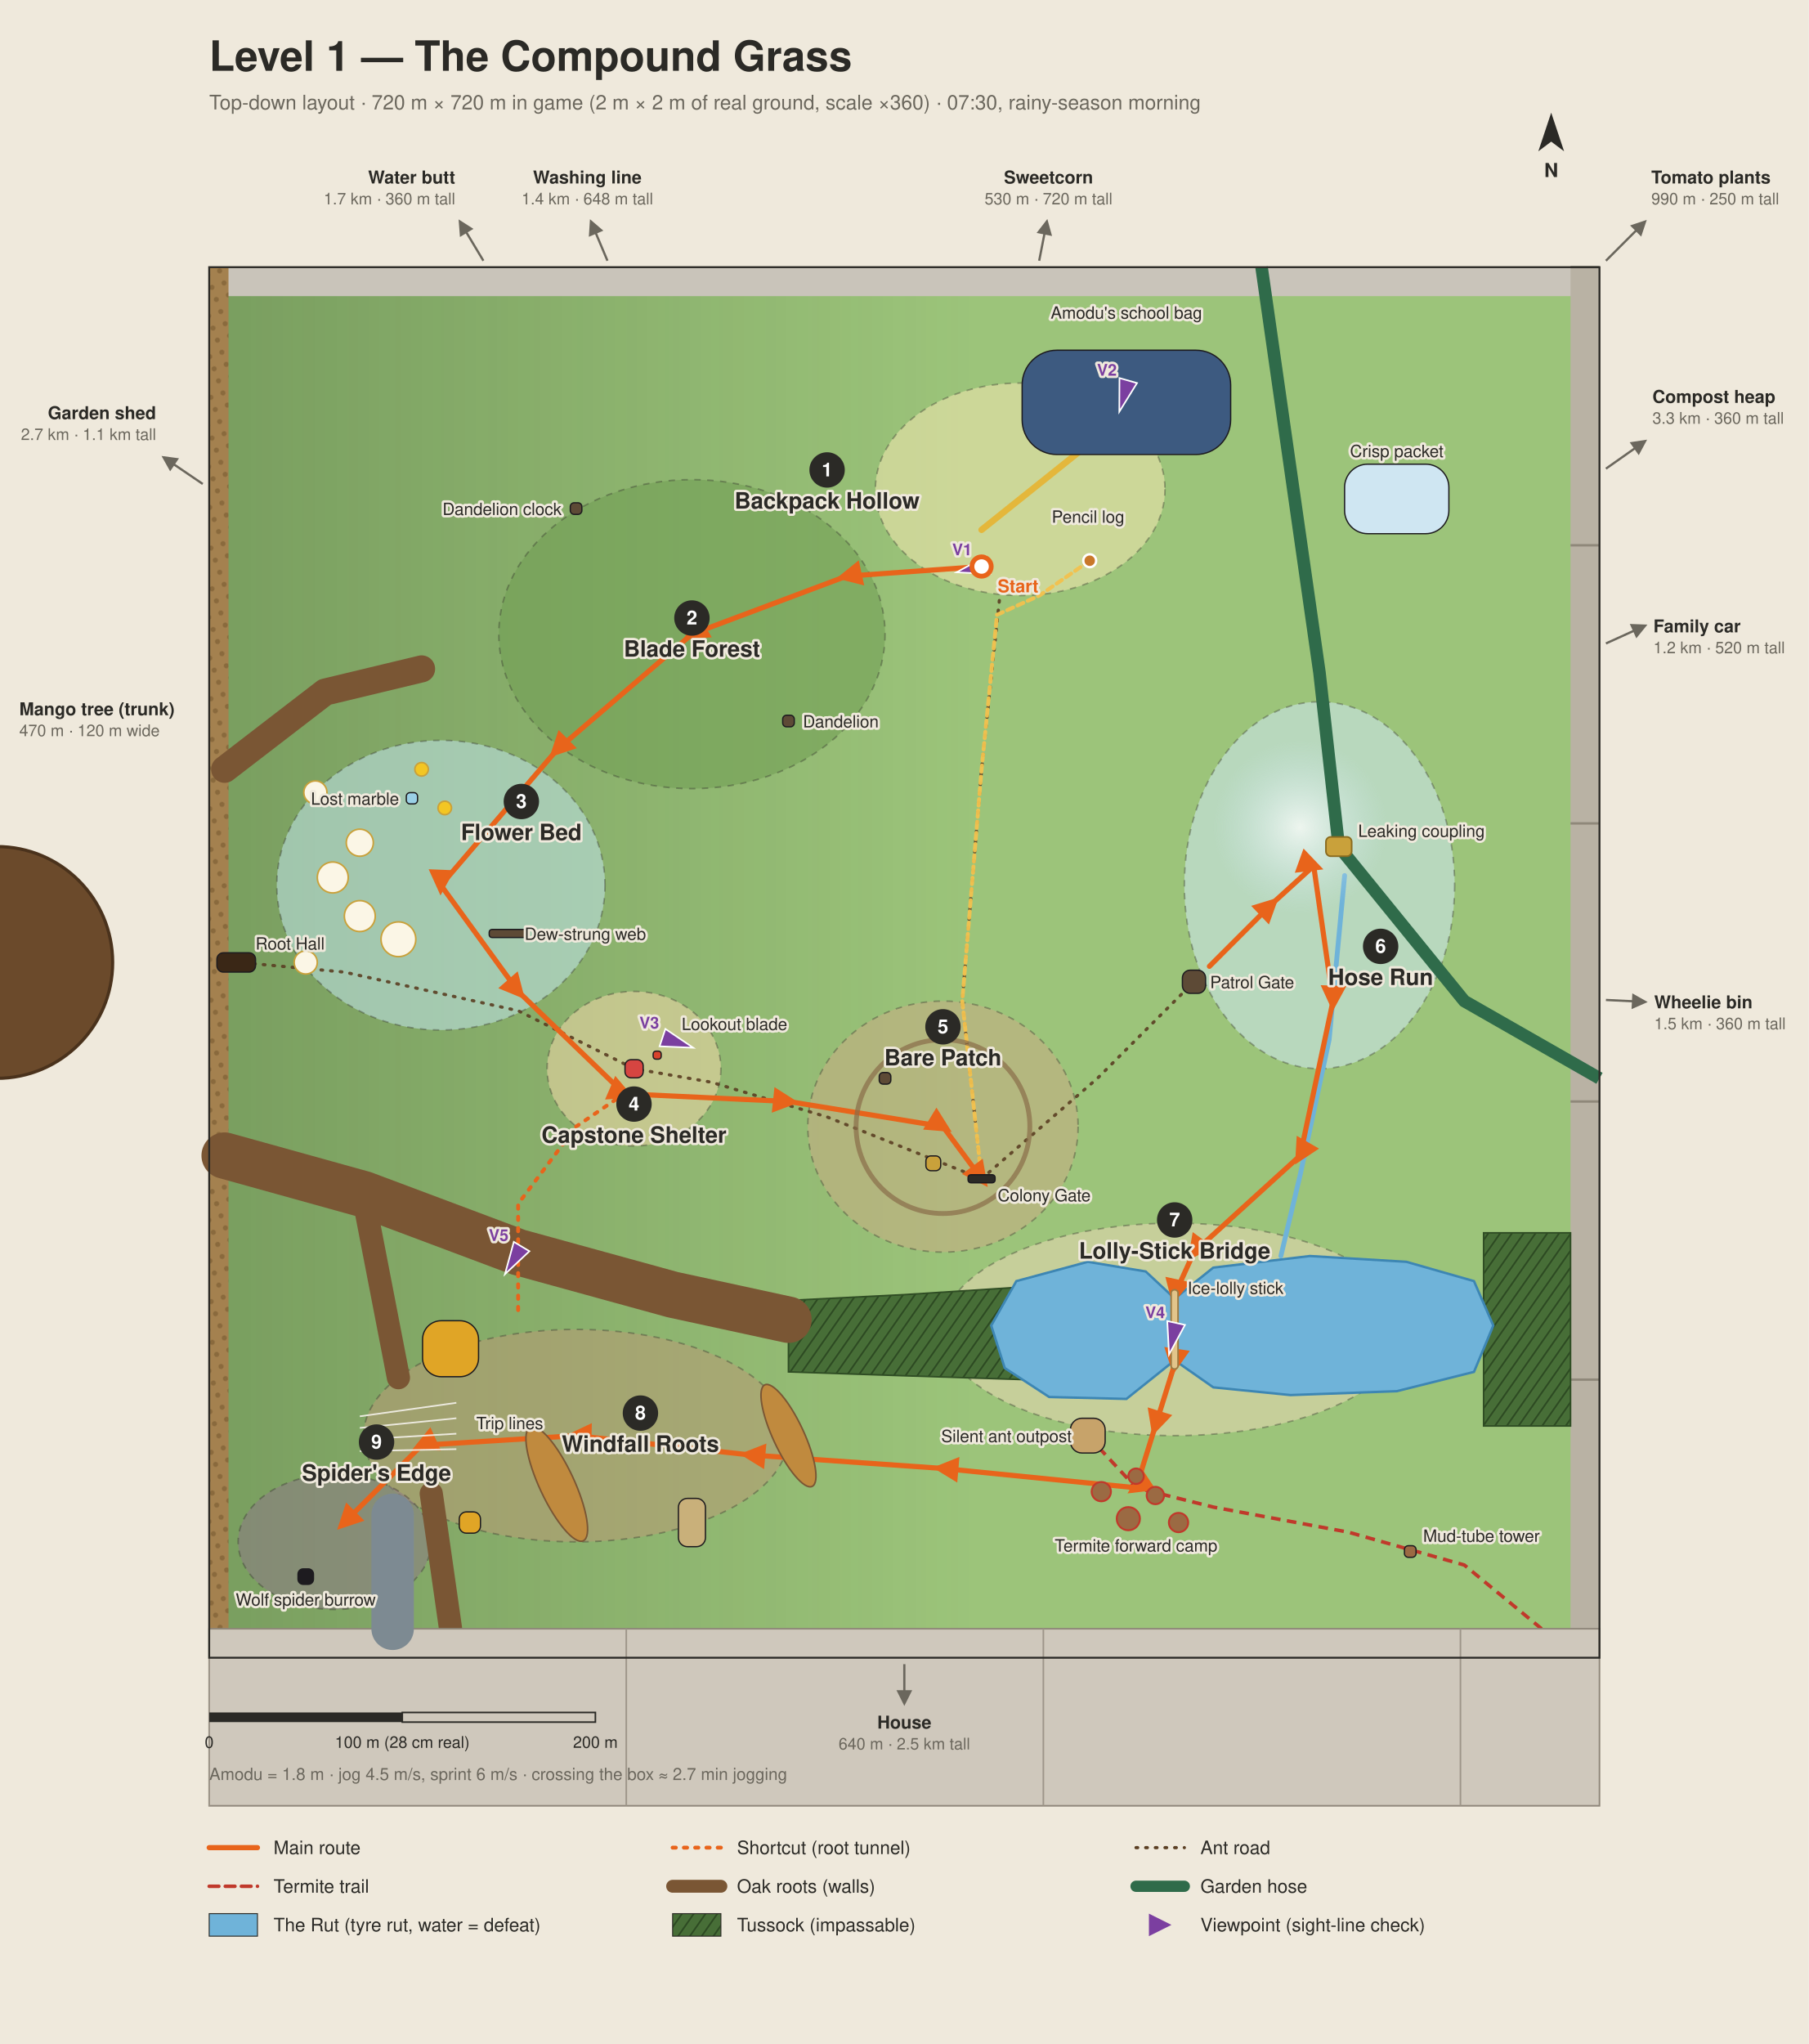
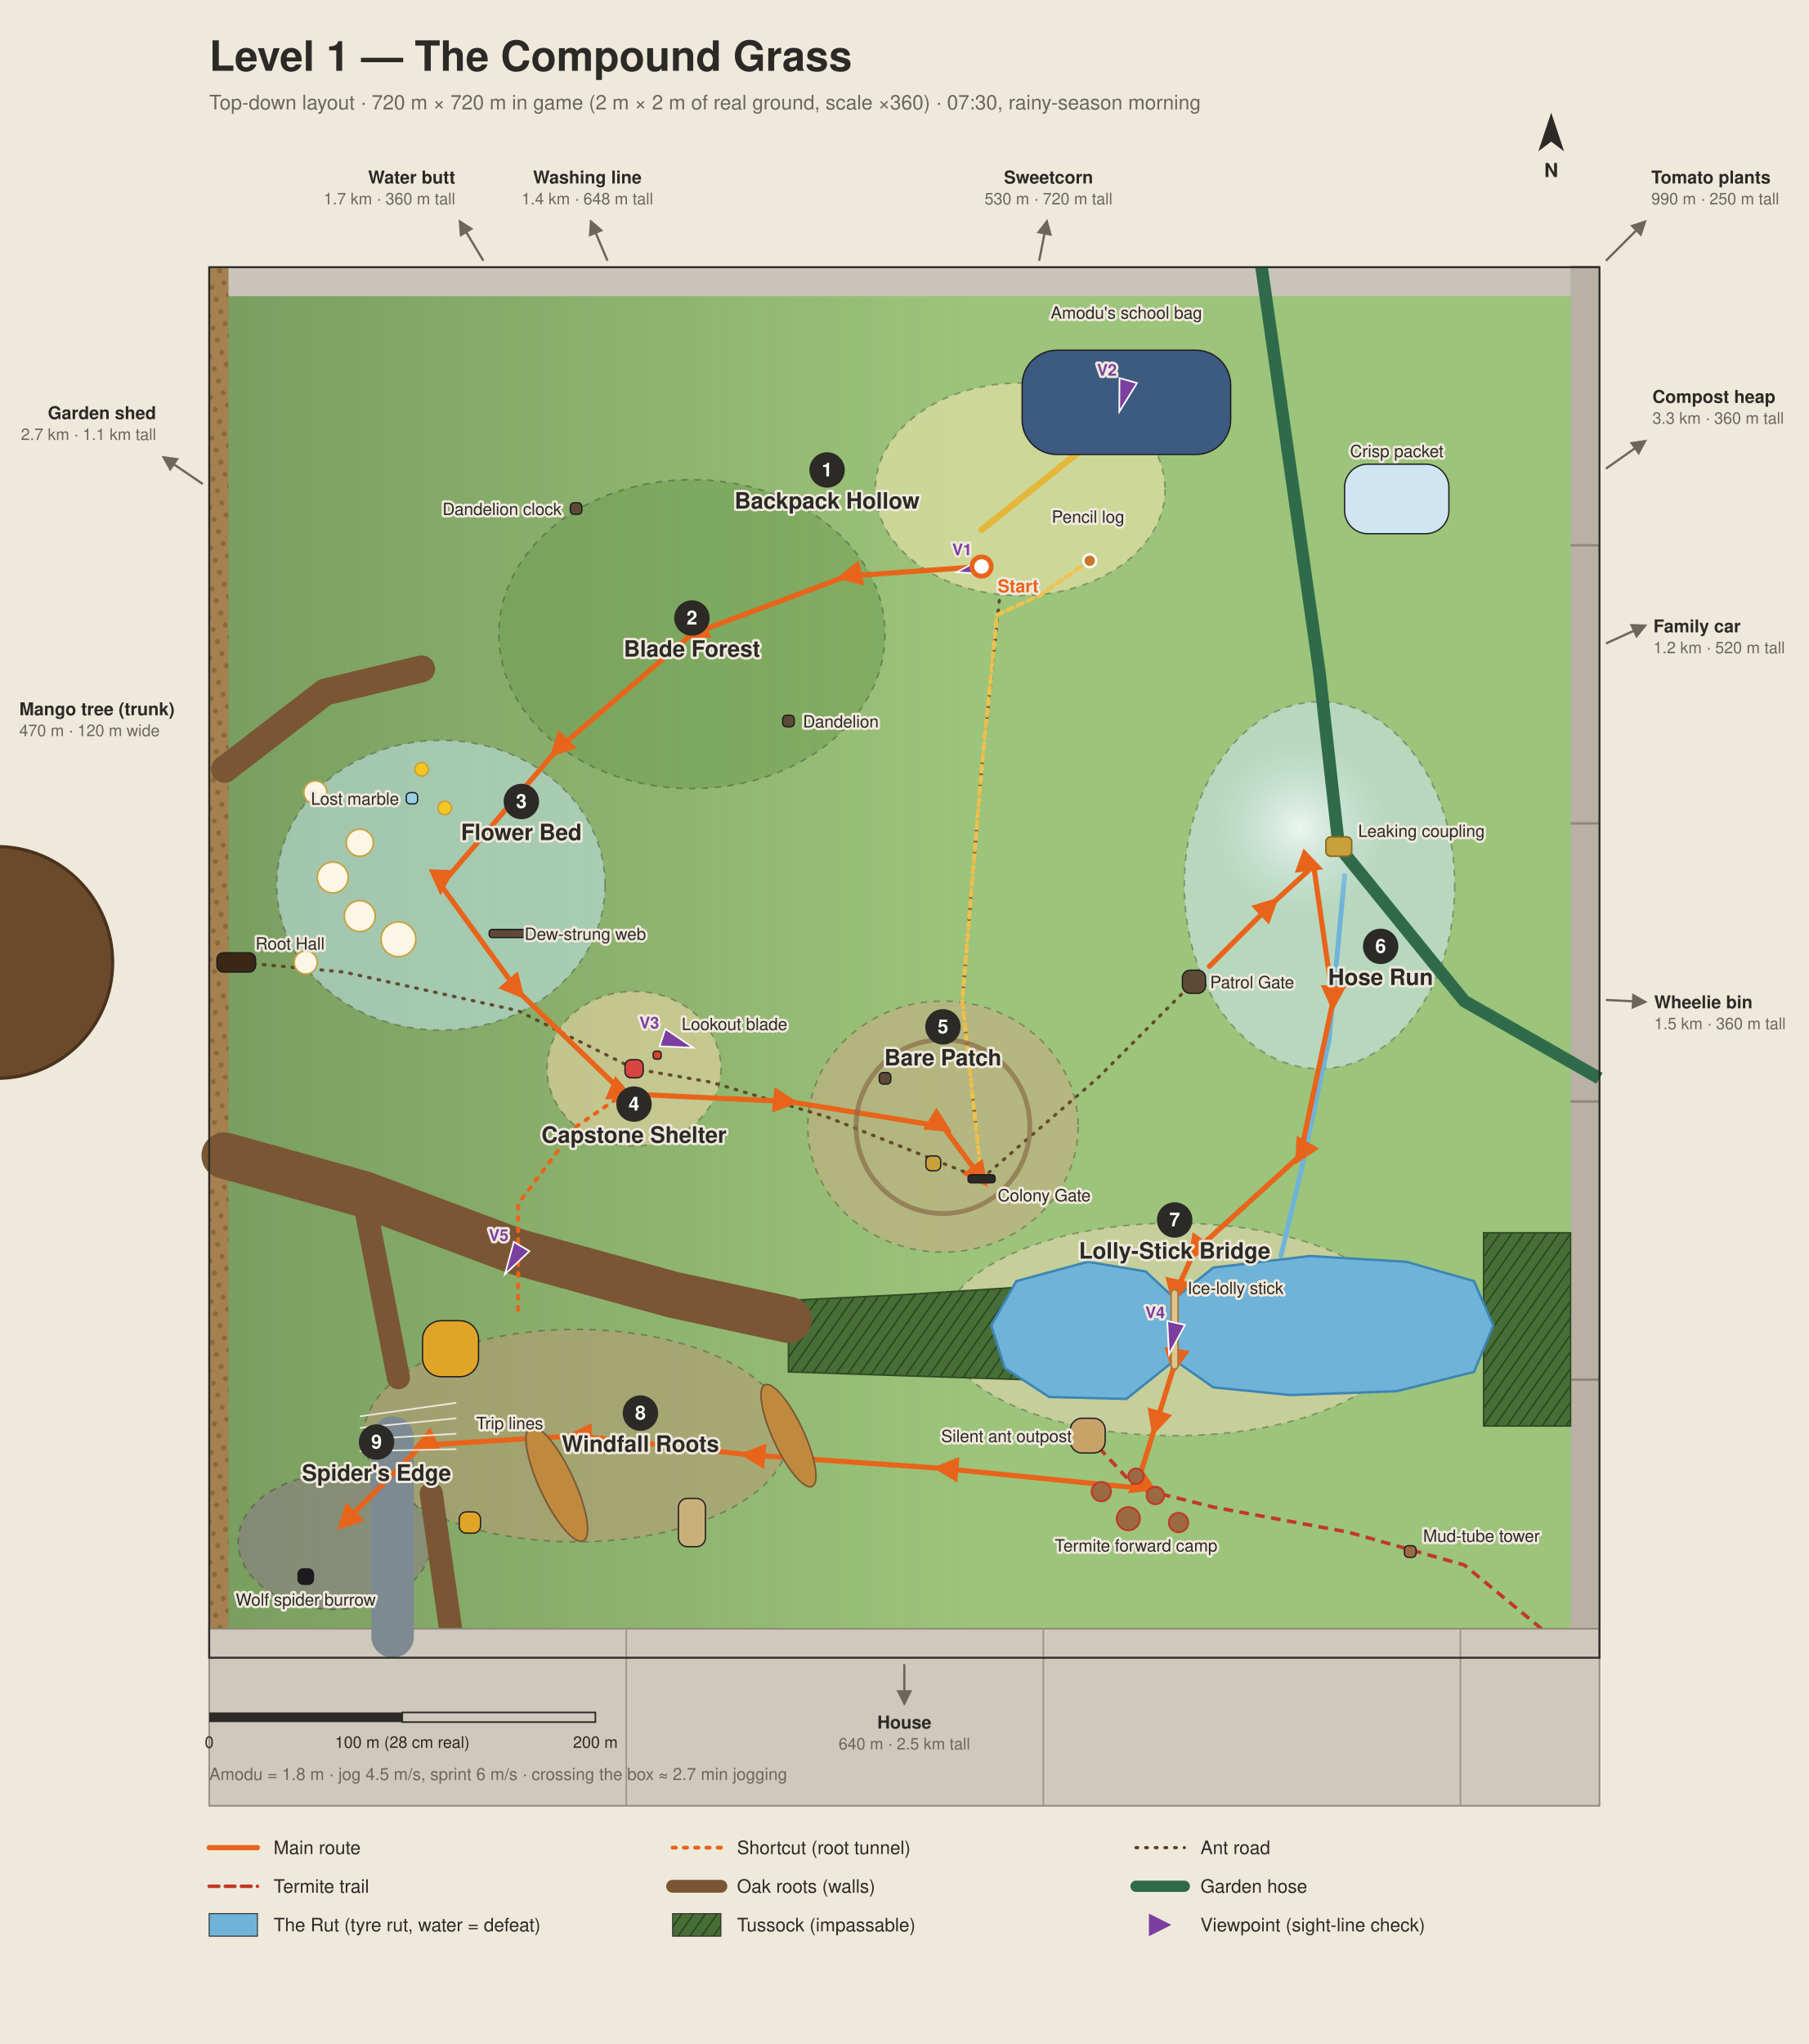
<svg xmlns="http://www.w3.org/2000/svg" viewBox="0 0 1124 1270" width="1124" height="1270" font-family="-apple-system, Helvetica, Arial, sans-serif">
  <defs>
    <marker id="arrow" viewBox="0 0 10 10" refX="6" refY="5" markerWidth="5" markerHeight="5" orient="auto-start-reverse">
      <path d="M0,0 L10,5 L0,10 z" fill="#e8641b" />
    </marker>
    <marker id="sky" viewBox="0 0 10 10" refX="8" refY="5" markerWidth="7" markerHeight="7" orient="auto">
      <path d="M0,0 L10,5 L0,10 z" fill="#6b675d" />
    </marker>
    <pattern id="tuss" width="6" height="6" patternUnits="userSpaceOnUse" patternTransform="rotate(35)">
      <rect width="6" height="6" fill="#476e37" />
      <line x1="0" y1="0" x2="0" y2="6" stroke="#2f4d24" stroke-width="2.2" />
    </pattern>
    <pattern id="litter" width="8" height="8" patternUnits="userSpaceOnUse" patternTransform="rotate(-20)">
      <rect width="8" height="8" fill="#a4814f" />
      <circle cx="3" cy="3" r="1.6" fill="#8a6a3d" />
    </pattern>
    <radialGradient id="mist">
      <stop offset="0" stop-color="#ffffff" stop-opacity="0.75" />
      <stop offset="1" stop-color="#cfe8f3" stop-opacity="0" />
    </radialGradient>
    <linearGradient id="canopy" x1="0" x2="1">
      <stop offset="0" stop-color="#1f3b1a" stop-opacity="0.28" />
      <stop offset="1" stop-color="#1f3b1a" stop-opacity="0" />
    </linearGradient>
  </defs>
  <rect width="1124" height="1270" fill="#efe9dc" />
  <text x="130.0" y="44.0" text-anchor="start" fill="#2b2a26" style="font-size:26px;font-weight:700;">Level 1 — The Compound Grass</text>
  <text x="130.0" y="68.0" text-anchor="start" fill="#6b675d" style="font-size:12.5px;font-weight:400;">Top-down layout · 720 m × 720 m in game (2 m × 2 m of real ground, scale ×360) · 07:30, rainy-season morning</text>
  <g transform="translate(0,36)">
    <rect x="130.0" y="130.0" width="864.0" height="864.0" fill="#9cc47a" />
    <rect x="130.0" y="130.0" width="475.2" height="864.0" fill="url(#canopy)" />
    <rect x="130.0" y="130.0" width="864.0" height="18.0" fill="#c9c4ba" />
    <rect x="976.0" y="130.0" width="18.0" height="864.0" fill="#b9b2a4" />
    <line x1="976.0" y1="130.0" x2="994.0" y2="130.0" stroke="#8f887a" stroke-width="1.5" />
    <line x1="976.0" y1="302.8" x2="994.0" y2="302.8" stroke="#8f887a" stroke-width="1.5" />
    <line x1="976.0" y1="475.6" x2="994.0" y2="475.6" stroke="#8f887a" stroke-width="1.5" />
    <line x1="976.0" y1="648.4" x2="994.0" y2="648.4" stroke="#8f887a" stroke-width="1.5" />
    <line x1="976.0" y1="821.2" x2="994.0" y2="821.2" stroke="#8f887a" stroke-width="1.5" />
    <rect x="130.0" y="976.0" width="864.0" height="18.0" fill="#b0674a" />
    <rect x="130.0" y="130.0" width="12.0" height="864.0" fill="url(#litter)" />
    <circle cx="-2.0" cy="562.0" r="72.0" fill="#6b4a2b" stroke="#4a321c" stroke-width="2" />
    <ellipse cx="634.0" cy="268.0" rx="90.0" ry="66.0" fill="#f3e7b0" fill-opacity="0.55" stroke="#2b2a26" stroke-opacity="0.35" stroke-dasharray="4 4" />
    <ellipse cx="430.0" cy="358.0" rx="120.0" ry="96.0" fill="#6f9d52" fill-opacity="0.55" stroke="#2b2a26" stroke-opacity="0.35" stroke-dasharray="4 4" />
    <ellipse cx="274.0" cy="514.0" rx="102.0" ry="90.0" fill="#bfe3ea" fill-opacity="0.55" stroke="#2b2a26" stroke-opacity="0.35" stroke-dasharray="4 4" />
    <ellipse cx="394.0" cy="628.0" rx="54.0" ry="48.0" fill="#f0d6a8" fill-opacity="0.55" stroke="#2b2a26" stroke-opacity="0.35" stroke-dasharray="4 4" />
    <ellipse cx="586.0" cy="664.0" rx="84.0" ry="78.0" fill="#c9ad83" fill-opacity="0.55" stroke="#2b2a26" stroke-opacity="0.35" stroke-dasharray="4 4" />
    <ellipse cx="820.0" cy="514.0" rx="84.0" ry="114.0" fill="#cfe8f3" fill-opacity="0.55" stroke="#2b2a26" stroke-opacity="0.35" stroke-dasharray="4 4" />
    <ellipse cx="730.0" cy="790.0" rx="144.0" ry="66.0" fill="#e9d9b4" fill-opacity="0.55" stroke="#2b2a26" stroke-opacity="0.35" stroke-dasharray="4 4" />
    <ellipse cx="358.0" cy="856.0" rx="132.0" ry="66.0" fill="#b89a74" fill-opacity="0.55" stroke="#2b2a26" stroke-opacity="0.35" stroke-dasharray="4 4" />
    <ellipse cx="208.0" cy="922.0" rx="60.0" ry="42.0" fill="#8c7a86" fill-opacity="0.55" stroke="#2b2a26" stroke-opacity="0.35" stroke-dasharray="4 4" />
    <polygon points="490.0,772.0 562.0,768.4 636.4,763.6 636.4,821.2 562.0,818.8 490.0,816.4" fill="url(#tuss)" stroke="#2f4d24" stroke-width="1" />
    <polygon points="922.0,730.0 976.0,730.0 976.0,850.0 922.0,850.0" fill="url(#tuss)" stroke="#2f4d24" stroke-width="1" />
    <polygon points="616.0,787.6 631.6,760.0 676.0,748.0 712.0,754.0 730.0,770.8 754.0,751.6 814.0,744.4 874.0,748.0 916.0,760.0 928.0,787.6 916.0,816.4 868.0,828.4 802.0,830.8 754.0,826.0 730.0,809.2 700.0,833.2 652.0,832.0 624.4,814.0" fill="#6fb3d9" stroke="#3d86b3" stroke-width="1.5" />
    <polyline points="835.6,508.0 826.0,610.0 808.0,694.0 796.0,744.4" fill="none" stroke="#6fb3d9" stroke-width="3" stroke-linecap="round" />
    <polyline points="139.6,682.0 226.0,706.0 322.0,742.0 418.0,768.4 490.0,784.0" fill="none" stroke="#7a5634" stroke-width="28.8" stroke-linecap="round" stroke-linejoin="round" />
    <polyline points="226.0,708.4 247.6,820.0" fill="none" stroke="#7a5634" stroke-width="14.4" stroke-linecap="round" stroke-linejoin="round" />
    <polyline points="268.0,892.0 280.0,976.0" fill="none" stroke="#7a5634" stroke-width="14.4" stroke-linecap="round" stroke-linejoin="round" />
    <polyline points="139.6,442.0 202.0,394.0 262.0,379.6" fill="none" stroke="#7a5634" stroke-width="16.8" stroke-linecap="round" stroke-linejoin="round" />
    <circle cx="808.0" cy="478.0" r="54.0" fill="url(#mist)" />
    <polyline points="784.0,130.0 820.0,382.0 832.0,490.0 910.0,586.0 994.0,634.0" fill="none" stroke="#2f6b4a" stroke-width="7.8" stroke-linecap="butt" stroke-linejoin="round" />
    <rect x="824.0" y="484.0" width="16" height="12" rx="3" fill="#c9a13b" stroke="#8a6b1f" />
    <polyline points="676.0,240.4 610.0,293.2" fill="none" stroke="#e4b73b" stroke-width="4" stroke-linecap="round" />
    <polyline points="610.0,696.4 514.0,658.0 442.0,636.4 394.0,628.0 322.0,592.0 214.0,568.0 149.2,562.0" fill="none" stroke="#5a3e22" stroke-width="2" stroke-dasharray="1 5" stroke-linecap="round" opacity="0.9" />
    <polyline points="610.0,696.4 598.0,586.0 610.0,442.0 622.0,328.0" fill="none" stroke="#5a3e22" stroke-width="2" stroke-dasharray="1 5" stroke-linecap="round" opacity="0.9" />
    <polyline points="610.0,696.4 682.0,634.0 742.0,574.0" fill="none" stroke="#5a3e22" stroke-width="2" stroke-dasharray="1 5" stroke-linecap="round" opacity="0.9" />
    <polyline points="958.0,976.0 910.0,936.4 838.0,916.0 754.0,900.4 706.0,888.4 676.0,856.0" fill="none" stroke="#c0392b" stroke-width="2.2" stroke-dasharray="6 4" />
    <circle cx="223.6" cy="487.6" r="8.4" fill="#fbf6e6" stroke="#c9a13b" stroke-width="1" />
    <circle cx="206.8" cy="509.2" r="9.6" fill="#fbf6e6" stroke="#c9a13b" stroke-width="1" />
    <circle cx="223.6" cy="533.2" r="9.6" fill="#fbf6e6" stroke="#c9a13b" stroke-width="1" />
    <circle cx="247.6" cy="547.6" r="10.8" fill="#fbf6e6" stroke="#c9a13b" stroke-width="1" />
    <circle cx="196.0" cy="456.4" r="7.2" fill="#fbf6e6" stroke="#c9a13b" stroke-width="1" />
    <circle cx="190.0" cy="562.0" r="7.2" fill="#fbf6e6" stroke="#c9a13b" stroke-width="1" />
    <circle cx="276.4" cy="466.0" r="4.2" fill="#f3c623" stroke="#c9a13b" stroke-width="1" />
    <circle cx="262.0" cy="442.0" r="4.2" fill="#f3c623" stroke="#c9a13b" stroke-width="1" />
    <rect x="130.0" y="976.0" width="864.0" height="110" fill="#cfc8bc" stroke="#8f877a" stroke-width="1" />
    <line x1="130.0" y1="976.0" x2="130.0" y2="1086.0" stroke="#9e968a" stroke-width="1" />
    <line x1="389.2" y1="976.0" x2="389.2" y2="1086.0" stroke="#9e968a" stroke-width="1" />
    <line x1="648.4" y1="976.0" x2="648.4" y2="1086.0" stroke="#9e968a" stroke-width="1" />
    <line x1="907.6" y1="976.0" x2="907.6" y2="1086.0" stroke="#9e968a" stroke-width="1" />
-     <line x1="244.0" y1="905.2" x2="244.0" y2="976.0" stroke="#7d8a92" stroke-width="26.4" stroke-linecap="round" />
+     <line x1="244.0" y1="857.2" x2="244.0" y2="980.8" stroke="#7d8a92" stroke-width="26.4" stroke-linecap="round" />
    <polyline points="677.2,312.4 646.0,334.0 619.6,346.0 610.0,442.0 598.0,586.0 610.0,696.4" fill="none" stroke="#f2c14e" stroke-width="2.4" stroke-dasharray="4 3" stroke-linecap="round" opacity="0.95" />
    <circle cx="677.2" cy="312.4" r="4.0" fill="#c9782a" stroke="#fff" stroke-width="1.5" />
    <polyline points="610.0,316.0 526.0,322.0 430.0,358.0 346.0,430.0 274.0,514.0 322.0,580.0 388.0,643.6 490.0,648.4 586.0,664.0 610.0,696.4" fill="none" stroke="#e8641b" stroke-width="3.2" stroke-linejoin="round" stroke-linecap="round" marker-end="url(#arrow)" marker-mid="url(#arrow)" />
    <polyline points="751.6,564.4 790.0,526.0 816.4,502.0 828.4,586.0 808.0,682.0 742.0,742.0 730.0,768.4 730.0,811.6 718.0,850.0 706.0,888.4 586.0,876.4 466.0,868.0 358.0,856.0 262.0,862.0 214.0,910.0" fill="none" stroke="#e8641b" stroke-width="3.2" stroke-linejoin="round" stroke-linecap="round" marker-end="url(#arrow)" marker-mid="url(#arrow)" />
    <polyline points="322.0,778.0 322.0,712.0 358.0,664.0 384.4,646.0" fill="none" stroke="#e8641b" stroke-width="2.4" stroke-dasharray="2 5" stroke-linecap="round" />
    <rect x="727.8" y="765.4" width="4.3" height="49.2" rx="2" fill="#e2c58b" stroke="#9c7b43" />
    <circle cx="586.0" cy="664.0" r="54.0" fill="none" stroke="#8a6d49" stroke-width="3" stroke-opacity="0.7" />
    <line x1="223.6" y1="844.0" x2="283.6" y2="835.6" stroke="#f4f1ea" stroke-width="1" opacity="0.9" />
    <line x1="223.6" y1="851.2" x2="283.6" y2="845.2" stroke="#f4f1ea" stroke-width="1" opacity="0.9" />
    <line x1="223.6" y1="858.4" x2="283.6" y2="854.8" stroke="#f4f1ea" stroke-width="1" opacity="0.9" />
    <line x1="223.6" y1="865.6" x2="283.6" y2="864.4" stroke="#f4f1ea" stroke-width="1" opacity="0.9" />
    <circle cx="684.4" cy="890.8" r="6.0" fill="#9b6a43" stroke="#c0392b" stroke-width="1.2" />
    <circle cx="701.2" cy="907.6" r="7.2" fill="#9b6a43" stroke="#c0392b" stroke-width="1.2" />
    <circle cx="718.0" cy="893.2" r="5.4" fill="#9b6a43" stroke="#c0392b" stroke-width="1.2" />
    <circle cx="732.4" cy="910.0" r="6.0" fill="#9b6a43" stroke="#c0392b" stroke-width="1.2" />
    <circle cx="706.0" cy="881.2" r="4.8" fill="#9b6a43" stroke="#c0392b" stroke-width="1.2" />
    <rect x="635.2" y="181.6" width="129.6" height="64.8" rx="21.6" fill="#3d5a80" stroke="#1d1b1f" stroke-width="0.8" />
    <rect x="486.4" y="408.4" width="7.2" height="7.2" rx="2.4" fill="#5d4a36" stroke="#1d1b1f" stroke-width="0.8" />
    <rect x="354.4" y="276.4" width="7.2" height="7.2" rx="2.4" fill="#5d4a36" stroke="#1d1b1f" stroke-width="0.8" />
    <rect x="835.6" y="252.4" width="64.8" height="43.2" rx="14.4" fill="#cfe6f2" stroke="#1d1b1f" stroke-width="0.8" />
    <rect x="252.5" y="456.5" width="7.0" height="7.0" rx="2.3" fill="#9ad0e6" stroke="#1d1b1f" stroke-width="0.8" />
    <rect x="304.0" y="541.5" width="24.0" height="5.0" rx="1.7" fill="#5d4a36" stroke="#1d1b1f" stroke-width="0.8" />
    <rect x="134.8" y="556.0" width="24.0" height="12.0" rx="4.0" fill="#3a2716" stroke="#1d1b1f" stroke-width="0.8" />
    <rect x="388.4" y="622.4" width="11.3" height="11.3" rx="3.8" fill="#d64541" stroke="#1d1b1f" stroke-width="0.8" />
    <rect x="413.1" y="607.5" width="5.0" height="5.0" rx="1.7" fill="#5d4a36" stroke="#1d1b1f" stroke-width="0.8" />
    <rect x="405.9" y="617.1" width="5.0" height="5.0" rx="1.7" fill="#d8432c" stroke="#1d1b1f" stroke-width="0.8" />
    <rect x="601.6" y="693.9" width="16.8" height="5.0" rx="1.7" fill="#2b2a26" stroke="#1d1b1f" stroke-width="0.8" />
    <rect x="575.4" y="682.2" width="9.2" height="9.2" rx="3.1" fill="#c9a13b" stroke="#1d1b1f" stroke-width="0.8" />
    <rect x="546.4" y="630.4" width="7.2" height="7.2" rx="2.4" fill="#5d4a36" stroke="#1d1b1f" stroke-width="0.8" />
    <rect x="734.8" y="566.8" width="14.4" height="14.4" rx="4.8" fill="#5d4a36" stroke="#1d1b1f" stroke-width="0.8" />
    <rect x="665.2" y="845.2" width="21.6" height="21.6" rx="7.2" fill="#c7a36a" stroke="#1d1b1f" stroke-width="0.8" />
    <rect x="872.8" y="924.4" width="7.2" height="7.2" rx="2.4" fill="#9b6a43" stroke="#1d1b1f" stroke-width="0.8" />
    <rect x="262.6" y="784.6" width="34.8" height="34.8" rx="11.6" fill="#e0a526" stroke="#1d1b1f" stroke-width="0.8" />
    <rect x="421.6" y="895.0" width="16.8" height="30.0" rx="5.6" fill="#c9b07a" stroke="#1d1b1f" stroke-width="0.8" />
    <rect x="285.4" y="903.4" width="13.2" height="13.2" rx="4.4" fill="#e0a526" stroke="#1d1b1f" stroke-width="0.8" />
    <ellipse cx="346.0" cy="886.0" rx="10.8" ry="39.0" fill="#c08a3e" stroke="#7a5634" transform="rotate(-25 346.0 886.0)" />
    <ellipse cx="490.0" cy="856.0" rx="9.6" ry="34.8" fill="#c08a3e" stroke="#7a5634" transform="rotate(-25 490.0 856.0)" />
    <rect x="185.2" y="938.8" width="9.6" height="9.6" rx="3.2" fill="#1d1b1f" stroke="#1d1b1f" stroke-width="0.8" />
    <text x="700.0" y="162.0" text-anchor="middle" fill="#2b2a26" style="font-size:10.5px;font-weight:500;" stroke="#efe9dc" stroke-width="3" paint-order="stroke" stroke-linejoin="round">Amodu's school bag</text>
    <text x="653.6" y="288.8" text-anchor="start" fill="#2b2a26" style="font-size:10.5px;font-weight:500;" stroke="#efe9dc" stroke-width="3" paint-order="stroke" stroke-linejoin="round">Pencil log</text>
    <text x="499.0" y="416.0" text-anchor="start" fill="#2b2a26" style="font-size:10.5px;font-weight:500;" stroke="#efe9dc" stroke-width="3" paint-order="stroke" stroke-linejoin="round">Dandelion</text>
    <text x="349.0" y="284.0" text-anchor="end" fill="#2b2a26" style="font-size:10.5px;font-weight:500;" stroke="#efe9dc" stroke-width="3" paint-order="stroke" stroke-linejoin="round">Dandelion clock</text>
    <text x="868.0" y="248.0" text-anchor="middle" fill="#2b2a26" style="font-size:10.5px;font-weight:500;" stroke="#efe9dc" stroke-width="3" paint-order="stroke" stroke-linejoin="round">Crisp packet</text>
    <text x="248.0" y="464.0" text-anchor="end" fill="#2b2a26" style="font-size:10.5px;font-weight:500;" stroke="#efe9dc" stroke-width="3" paint-order="stroke" stroke-linejoin="round">Lost marble</text>
    <text x="326.0" y="548.0" text-anchor="start" fill="#2b2a26" style="font-size:10.5px;font-weight:500;" stroke="#efe9dc" stroke-width="3" paint-order="stroke" stroke-linejoin="round">Dew-strung web</text>
    <text x="158.8" y="554.0" text-anchor="start" fill="#2b2a26" style="font-size:10.5px;font-weight:500;" stroke="#efe9dc" stroke-width="3" paint-order="stroke" stroke-linejoin="round">Root Hall</text>
    <text x="423.6" y="604.0" text-anchor="start" fill="#2b2a26" style="font-size:10.5px;font-weight:500;" stroke="#efe9dc" stroke-width="3" paint-order="stroke" stroke-linejoin="round">Lookout blade</text>
    <text x="620.0" y="710.4" text-anchor="start" fill="#2b2a26" style="font-size:10.5px;font-weight:500;" stroke="#efe9dc" stroke-width="3" paint-order="stroke" stroke-linejoin="round">Colony Gate</text>
    <text x="752.0" y="578.0" text-anchor="start" fill="#2b2a26" style="font-size:10.5px;font-weight:500;" stroke="#efe9dc" stroke-width="3" paint-order="stroke" stroke-linejoin="round">Patrol Gate</text>
    <text x="844.0" y="484.0" text-anchor="start" fill="#2b2a26" style="font-size:10.5px;font-weight:500;" stroke="#efe9dc" stroke-width="3" paint-order="stroke" stroke-linejoin="round">Leaking coupling</text>
    <text x="738.0" y="768.0" text-anchor="start" fill="#2b2a26" style="font-size:10.5px;font-weight:500;" stroke="#efe9dc" stroke-width="3" paint-order="stroke" stroke-linejoin="round">Ice-lolly stick</text>
    <text x="666.0" y="860.0" text-anchor="end" fill="#2b2a26" style="font-size:10.5px;font-weight:500;" stroke="#efe9dc" stroke-width="3" paint-order="stroke" stroke-linejoin="round">Silent ant outpost</text>
    <text x="706.0" y="928.0" text-anchor="middle" fill="#2b2a26" style="font-size:10.5px;font-weight:500;" stroke="#efe9dc" stroke-width="3" paint-order="stroke" stroke-linejoin="round">Termite forward camp</text>
    <text x="884.4" y="922.0" text-anchor="start" fill="#2b2a26" style="font-size:10.5px;font-weight:500;" stroke="#efe9dc" stroke-width="3" paint-order="stroke" stroke-linejoin="round">Mud-tube tower</text>
    <text x="190.0" y="961.6" text-anchor="middle" fill="#2b2a26" style="font-size:10.5px;font-weight:500;" stroke="#efe9dc" stroke-width="3" paint-order="stroke" stroke-linejoin="round">Wolf spider burrow</text>
    <text x="296.0" y="852.0" text-anchor="start" fill="#2b2a26" style="font-size:10.5px;font-weight:500;" stroke="#efe9dc" stroke-width="3" paint-order="stroke" stroke-linejoin="round">Trip lines</text>
    <circle cx="514.0" cy="256.0" r="11" fill="#2b2a26" />
    <text x="514.0" y="260.0" text-anchor="middle" fill="#fff" style="font-size:12px;font-weight:700;">1</text>
    <text x="514.0" y="280.0" text-anchor="middle" fill="#2b2a26" style="font-size:14px;font-weight:700;" stroke="#efe9dc" stroke-width="3" paint-order="stroke" stroke-linejoin="round">Backpack Hollow</text>
    <circle cx="430.0" cy="348.0" r="11" fill="#2b2a26" />
    <text x="430.0" y="352.0" text-anchor="middle" fill="#fff" style="font-size:12px;font-weight:700;">2</text>
    <text x="430.0" y="372.0" text-anchor="middle" fill="#2b2a26" style="font-size:14px;font-weight:700;" stroke="#efe9dc" stroke-width="3" paint-order="stroke" stroke-linejoin="round">Blade Forest</text>
    <circle cx="324.0" cy="462.0" r="11" fill="#2b2a26" />
    <text x="324.0" y="466.0" text-anchor="middle" fill="#fff" style="font-size:12px;font-weight:700;">3</text>
    <text x="324.0" y="486.0" text-anchor="middle" fill="#2b2a26" style="font-size:14px;font-weight:700;" stroke="#efe9dc" stroke-width="3" paint-order="stroke" stroke-linejoin="round">Flower Bed</text>
    <circle cx="394.0" cy="650.0" r="11" fill="#2b2a26" />
    <text x="394.0" y="654.0" text-anchor="middle" fill="#fff" style="font-size:12px;font-weight:700;">4</text>
    <text x="394.0" y="674.0" text-anchor="middle" fill="#2b2a26" style="font-size:14px;font-weight:700;" stroke="#efe9dc" stroke-width="3" paint-order="stroke" stroke-linejoin="round">Capstone Shelter</text>
    <circle cx="586.0" cy="602.0" r="11" fill="#2b2a26" />
    <text x="586.0" y="606.0" text-anchor="middle" fill="#fff" style="font-size:12px;font-weight:700;">5</text>
    <text x="586.0" y="626.0" text-anchor="middle" fill="#2b2a26" style="font-size:14px;font-weight:700;" stroke="#efe9dc" stroke-width="3" paint-order="stroke" stroke-linejoin="round">Bare Patch</text>
    <circle cx="858.0" cy="552.0" r="11" fill="#2b2a26" />
    <text x="858.0" y="556.0" text-anchor="middle" fill="#fff" style="font-size:12px;font-weight:700;">6</text>
    <text x="858.0" y="576.0" text-anchor="middle" fill="#2b2a26" style="font-size:14px;font-weight:700;" stroke="#efe9dc" stroke-width="3" paint-order="stroke" stroke-linejoin="round">Hose Run</text>
    <circle cx="730.0" cy="722.0" r="11" fill="#2b2a26" />
    <text x="730.0" y="726.0" text-anchor="middle" fill="#fff" style="font-size:12px;font-weight:700;">7</text>
    <text x="730.0" y="746.0" text-anchor="middle" fill="#2b2a26" style="font-size:14px;font-weight:700;" stroke="#efe9dc" stroke-width="3" paint-order="stroke" stroke-linejoin="round">Lolly-Stick Bridge</text>
    <circle cx="398.0" cy="842.0" r="11" fill="#2b2a26" />
    <text x="398.0" y="846.0" text-anchor="middle" fill="#fff" style="font-size:12px;font-weight:700;">8</text>
    <text x="398.0" y="866.0" text-anchor="middle" fill="#2b2a26" style="font-size:14px;font-weight:700;" stroke="#efe9dc" stroke-width="3" paint-order="stroke" stroke-linejoin="round">Windfall Roots</text>
    <circle cx="234.0" cy="860.0" r="11" fill="#2b2a26" />
    <text x="234.0" y="864.0" text-anchor="middle" fill="#fff" style="font-size:12px;font-weight:700;">9</text>
    <text x="234.0" y="884.0" text-anchor="middle" fill="#2b2a26" style="font-size:14px;font-weight:700;" stroke="#efe9dc" stroke-width="3" paint-order="stroke" stroke-linejoin="round">Spider's Edge</text>
    <polygon points="594.4,319.6 612.7,309.6 615.3,320.6" fill="#7b3fa0" stroke="#fff" stroke-width="1" />
    <text x="604.0" y="309.0" text-anchor="end" fill="#7b3fa0" style="font-size:10px;font-weight:700;" stroke="#efe9dc" stroke-width="3" paint-order="stroke" stroke-linejoin="round">V1</text>
    <polygon points="695.6,219.8 695.7,198.9 706.6,202.0" fill="#7b3fa0" stroke="#fff" stroke-width="1" />
    <text x="694.0" y="197.4" text-anchor="end" fill="#7b3fa0" style="font-size:10px;font-weight:700;" stroke="#efe9dc" stroke-width="3" paint-order="stroke" stroke-linejoin="round">V2</text>
    <polygon points="430.8,615.0 409.9,614.1 413.5,603.3" fill="#7b3fa0" stroke="#fff" stroke-width="1" />
    <text x="409.6" y="603.0" text-anchor="end" fill="#7b3fa0" style="font-size:10px;font-weight:700;" stroke="#efe9dc" stroke-width="3" paint-order="stroke" stroke-linejoin="round">V3</text>
    <polygon points="726.5,805.6 725.4,784.8 736.4,787.2" fill="#7b3fa0" stroke="#fff" stroke-width="1" />
    <text x="724.0" y="783.0" text-anchor="end" fill="#7b3fa0" style="font-size:10px;font-weight:700;" stroke="#efe9dc" stroke-width="3" paint-order="stroke" stroke-linejoin="round">V4</text>
    <polygon points="313.8,755.7 319.3,735.6 329.0,741.4" fill="#7b3fa0" stroke="#fff" stroke-width="1" />
    <text x="316.0" y="735.0" text-anchor="end" fill="#7b3fa0" style="font-size:10px;font-weight:700;" stroke="#efe9dc" stroke-width="3" paint-order="stroke" stroke-linejoin="round">V5</text>
    <circle cx="610.0" cy="316.0" r="6" fill="#fff" stroke="#e8641b" stroke-width="3" />
    <text x="620.0" y="332.0" text-anchor="start" fill="#e8641b" style="font-size:11px;font-weight:700;" stroke="#efe9dc" stroke-width="3" paint-order="stroke" stroke-linejoin="round">Start</text>
    <text x="12.0" y="408.4" text-anchor="start" fill="#2b2a26" style="font-size:11px;font-weight:700;">Mango tree (trunk)</text>
    <text x="12.0" y="421.4" text-anchor="start" fill="#6b675d" style="font-size:10px;font-weight:400;">470 m · 120 m wide</text>
    <line x1="562.0" y1="998.0" x2="562.0" y2="1022.0" stroke="#6b675d" stroke-width="1.4" marker-end="url(#sky)" />
    <text x="562.0" y="1038.0" text-anchor="middle" fill="#2b2a26" style="font-size:11px;font-weight:700;">House</text>
    <text x="562.0" y="1051.0" text-anchor="middle" fill="#6b675d" style="font-size:10px;font-weight:400;">640 m · 2.5 km tall</text>
    <line x1="126.0" y1="264.7" x2="102.0" y2="248.4" stroke="#6b675d" stroke-width="1.4" marker-end="url(#sky)" />
    <text x="97.0" y="224.4" text-anchor="end" fill="#2b2a26" style="font-size:11px;font-weight:700;">Garden shed</text>
    <text x="97.0" y="237.4" text-anchor="end" fill="#6b675d" style="font-size:10px;font-weight:400;">2.7 km · 1.1 km tall</text>
    <line x1="300.4" y1="126.0" x2="286.0" y2="102.0" stroke="#6b675d" stroke-width="1.4" marker-end="url(#sky)" />
    <text x="282.9" y="78.0" text-anchor="end" fill="#2b2a26" style="font-size:11px;font-weight:700;">Water butt</text>
    <text x="282.9" y="91.0" text-anchor="end" fill="#6b675d" style="font-size:10px;font-weight:400;">1.7 km · 360 m tall</text>
    <line x1="377.5" y1="126.0" x2="367.4" y2="102.0" stroke="#6b675d" stroke-width="1.4" marker-end="url(#sky)" />
    <text x="365.0" y="78.0" text-anchor="middle" fill="#2b2a26" style="font-size:11px;font-weight:700;">Washing line</text>
    <text x="365.0" y="91.0" text-anchor="middle" fill="#6b675d" style="font-size:10px;font-weight:400;">1.4 km · 648 m tall</text>
    <line x1="998.0" y1="363.8" x2="1022.0" y2="352.9" stroke="#6b675d" stroke-width="1.4" marker-end="url(#sky)" />
    <text x="1027.5" y="356.9" text-anchor="start" fill="#2b2a26" style="font-size:11px;font-weight:700;">Family car</text>
    <text x="1027.5" y="369.9" text-anchor="start" fill="#6b675d" style="font-size:10px;font-weight:400;">1.2 km · 520 m tall</text>
    <line x1="998.0" y1="585.3" x2="1022.0" y2="586.5" stroke="#6b675d" stroke-width="1.4" marker-end="url(#sky)" />
    <text x="1028.0" y="590.5" text-anchor="start" fill="#2b2a26" style="font-size:11px;font-weight:700;">Wheelie bin</text>
    <text x="1028.0" y="603.5" text-anchor="start" fill="#6b675d" style="font-size:10px;font-weight:400;">1.5 km · 360 m tall</text>
    <line x1="645.8" y1="126.0" x2="650.5" y2="102.0" stroke="#6b675d" stroke-width="1.4" marker-end="url(#sky)" />
    <text x="651.6" y="78.0" text-anchor="middle" fill="#2b2a26" style="font-size:11px;font-weight:700;">Sweetcorn</text>
    <text x="651.6" y="91.0" text-anchor="middle" fill="#6b675d" style="font-size:10px;font-weight:400;">530 m · 720 m tall</text>
    <line x1="998.0" y1="126.0" x2="1022.0" y2="102.0" stroke="#6b675d" stroke-width="1.4" marker-end="url(#sky)" />
    <text x="1026.2" y="78.0" text-anchor="start" fill="#2b2a26" style="font-size:11px;font-weight:700;">Tomato plants</text>
    <text x="1026.2" y="91.0" text-anchor="start" fill="#6b675d" style="font-size:10px;font-weight:400;">990 m · 250 m tall</text>
    <line x1="998.0" y1="255.2" x2="1022.0" y2="238.3" stroke="#6b675d" stroke-width="1.4" marker-end="url(#sky)" />
    <text x="1026.9" y="214.3" text-anchor="start" fill="#2b2a26" style="font-size:11px;font-weight:700;">Compost heap</text>
    <text x="1026.9" y="227.3" text-anchor="start" fill="#6b675d" style="font-size:10px;font-weight:400;">3.3 km · 360 m tall</text>
    <rect x="130.0" y="130.0" width="864.0" height="864.0" fill="none" stroke="#2b2a26" stroke-width="1.2" />
    <polygon points="964.0,34 956.0,58 964.0,52 972.0,58" fill="#2b2a26" />
    <text x="964.0" y="74.0" text-anchor="middle" fill="#2b2a26" style="font-size:12px;font-weight:700;">N</text>
    <rect x="130.0" y="1028.0" width="120.0" height="6" fill="#2b2a26" />
    <rect x="250.0" y="1028.0" width="120.0" height="6" fill="none" stroke="#2b2a26" />
    <text x="130.0" y="1050.0" text-anchor="middle" fill="#2b2a26" style="font-size:10px;font-weight:400;">0</text>
    <text x="250.0" y="1050.0" text-anchor="middle" fill="#2b2a26" style="font-size:10px;font-weight:400;">100 m (28 cm real)</text>
    <text x="370.0" y="1050.0" text-anchor="middle" fill="#2b2a26" style="font-size:10px;font-weight:400;">200 m</text>
    <text x="130.0" y="1070.0" text-anchor="start" fill="#6b675d" style="font-size:10.5px;font-weight:400;">Amodu = 1.8 m · jog 4.5 m/s, sprint 6 m/s · crossing the box ≈ 2.7 min jogging</text>
    <line x1="130.0" y1="1112.0" x2="160.0" y2="1112.0" stroke="#e8641b" stroke-width="3.2" stroke-linecap="round" />
    <text x="170.0" y="1116.0" text-anchor="start" fill="#2b2a26" style="font-size:11.5px;font-weight:400;">Main route</text>
    <line x1="418.0" y1="1112.0" x2="448.0" y2="1112.0" stroke="#e8641b" stroke-width="2.4" stroke-linecap="round" stroke-dasharray="2 5" />
    <text x="458.0" y="1116.0" text-anchor="start" fill="#2b2a26" style="font-size:11.5px;font-weight:400;">Shortcut (root tunnel)</text>
    <line x1="706.0" y1="1112.0" x2="736.0" y2="1112.0" stroke="#5a3e22" stroke-width="2" stroke-linecap="round" stroke-dasharray="1 5" />
    <text x="746.0" y="1116.0" text-anchor="start" fill="#2b2a26" style="font-size:11.5px;font-weight:400;">Ant road</text>
    <line x1="130.0" y1="1136.0" x2="160.0" y2="1136.0" stroke="#c0392b" stroke-width="2.2" stroke-linecap="round" stroke-dasharray="6 4" />
    <text x="170.0" y="1140.0" text-anchor="start" fill="#2b2a26" style="font-size:11.5px;font-weight:400;">Termite trail</text>
    <line x1="418.0" y1="1136.0" x2="448.0" y2="1136.0" stroke="#7a5634" stroke-width="8" stroke-linecap="round" />
    <text x="458.0" y="1140.0" text-anchor="start" fill="#2b2a26" style="font-size:11.5px;font-weight:400;">Oak roots (walls)</text>
    <line x1="706.0" y1="1136.0" x2="736.0" y2="1136.0" stroke="#2f6b4a" stroke-width="7" stroke-linecap="round" />
    <text x="746.0" y="1140.0" text-anchor="start" fill="#2b2a26" style="font-size:11.5px;font-weight:400;">Garden hose</text>
    <rect x="130.0" y="1153.0" width="30" height="14" fill="#6fb3d9" stroke="#2b2a26" stroke-width="0.6" />
    <text x="170.0" y="1164.0" text-anchor="start" fill="#2b2a26" style="font-size:11.5px;font-weight:400;">The Rut (tyre rut, water = defeat)</text>
    <rect x="418.0" y="1153.0" width="30" height="14" fill="url(#tuss)" stroke="#2b2a26" stroke-width="0.6" />
    <text x="458.0" y="1164.0" text-anchor="start" fill="#2b2a26" style="font-size:11.5px;font-weight:400;">Tussock (impassable)</text>
    <polygon points="728.0,1160.0 714.0,1153.0 714.0,1167.0" fill="#7b3fa0" />
    <text x="746.0" y="1164.0" text-anchor="start" fill="#2b2a26" style="font-size:11.5px;font-weight:400;">Viewpoint (sight-line check)</text>
  </g>
</svg>
